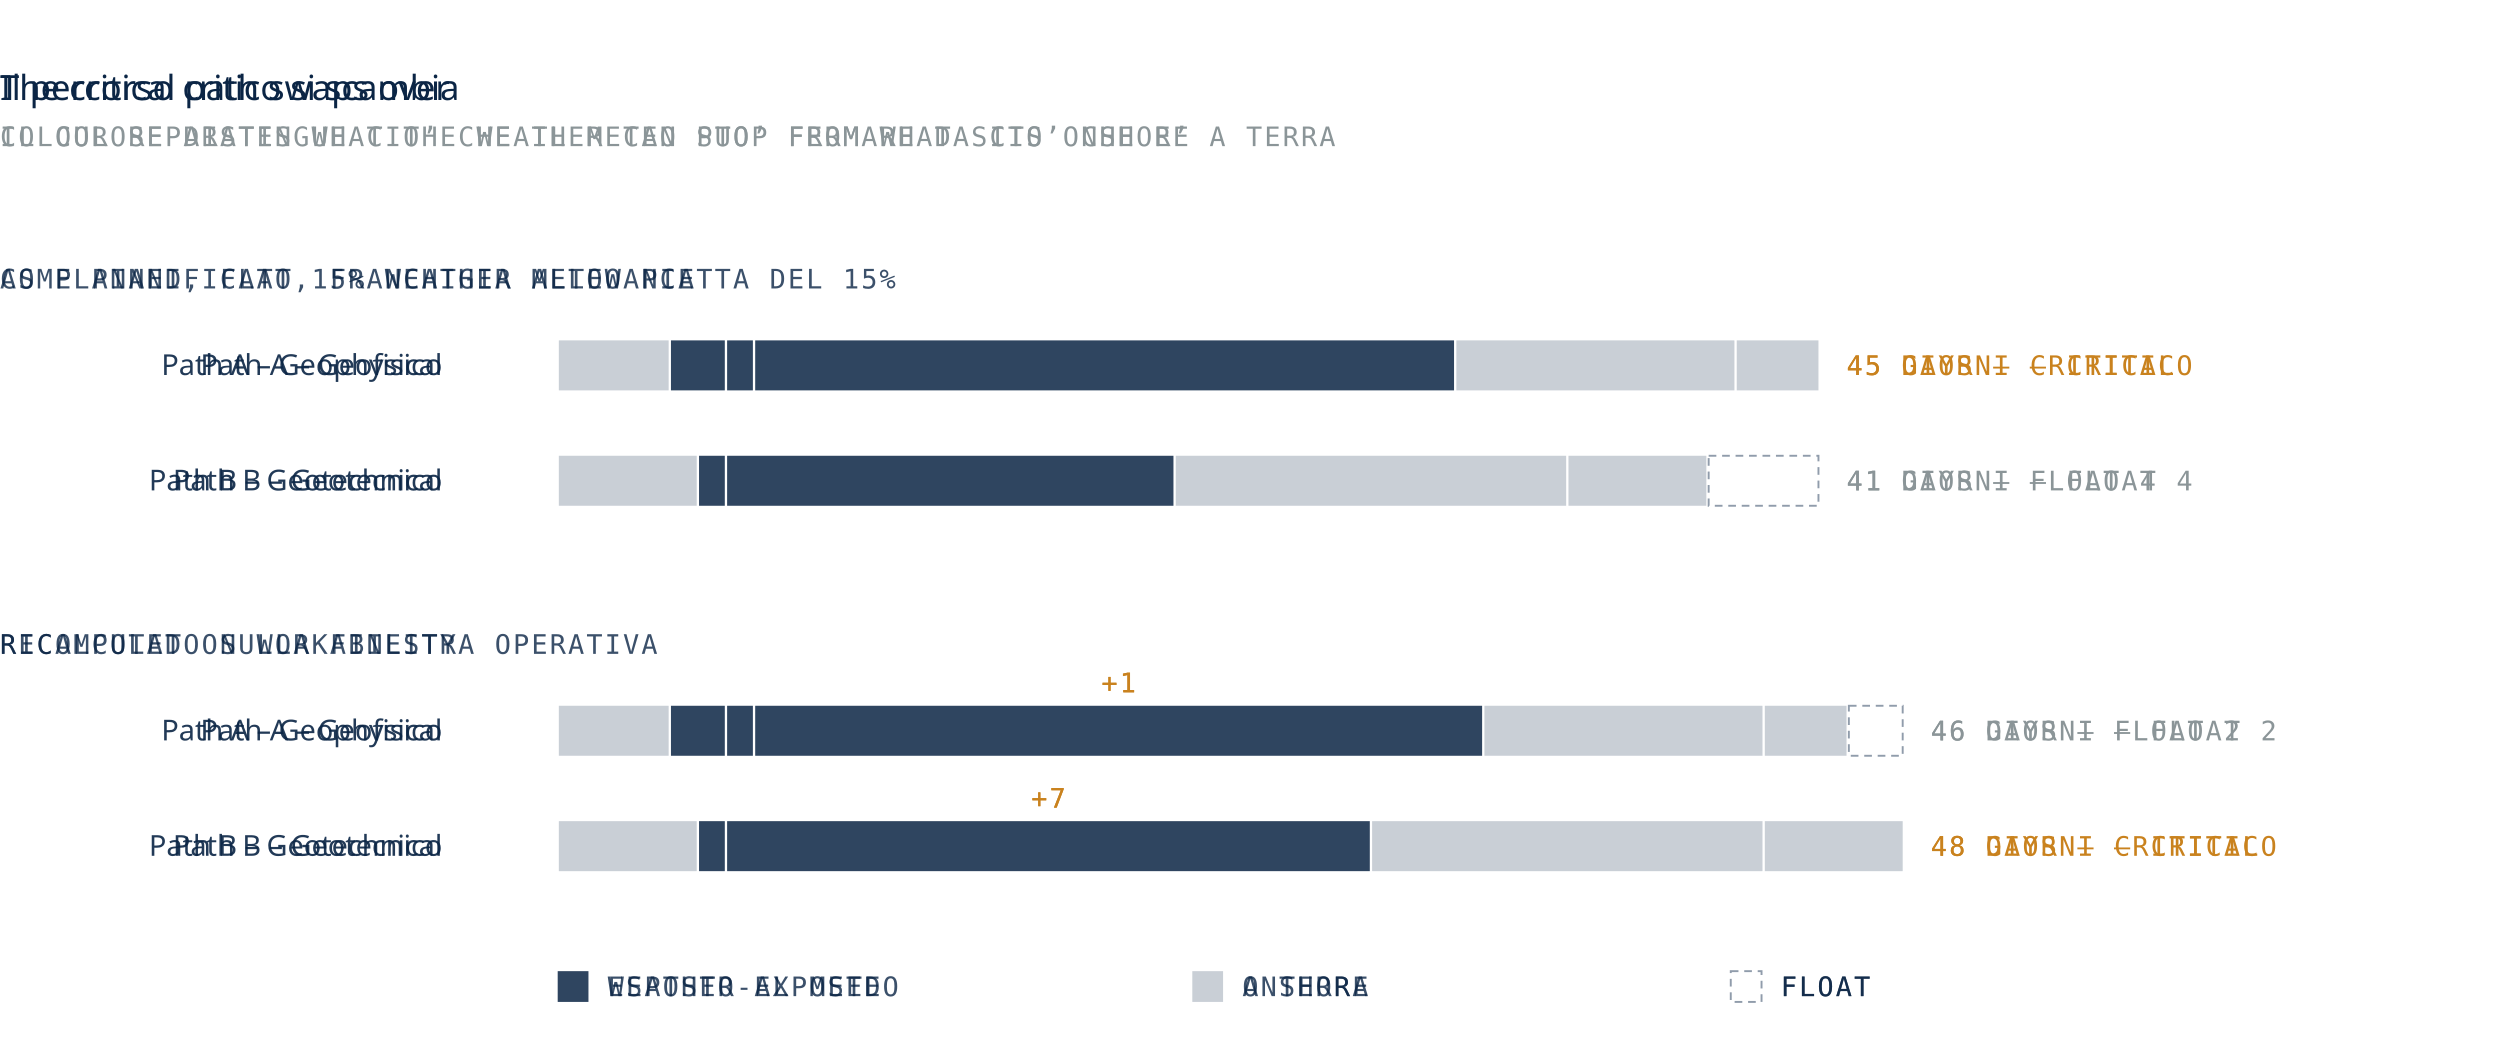
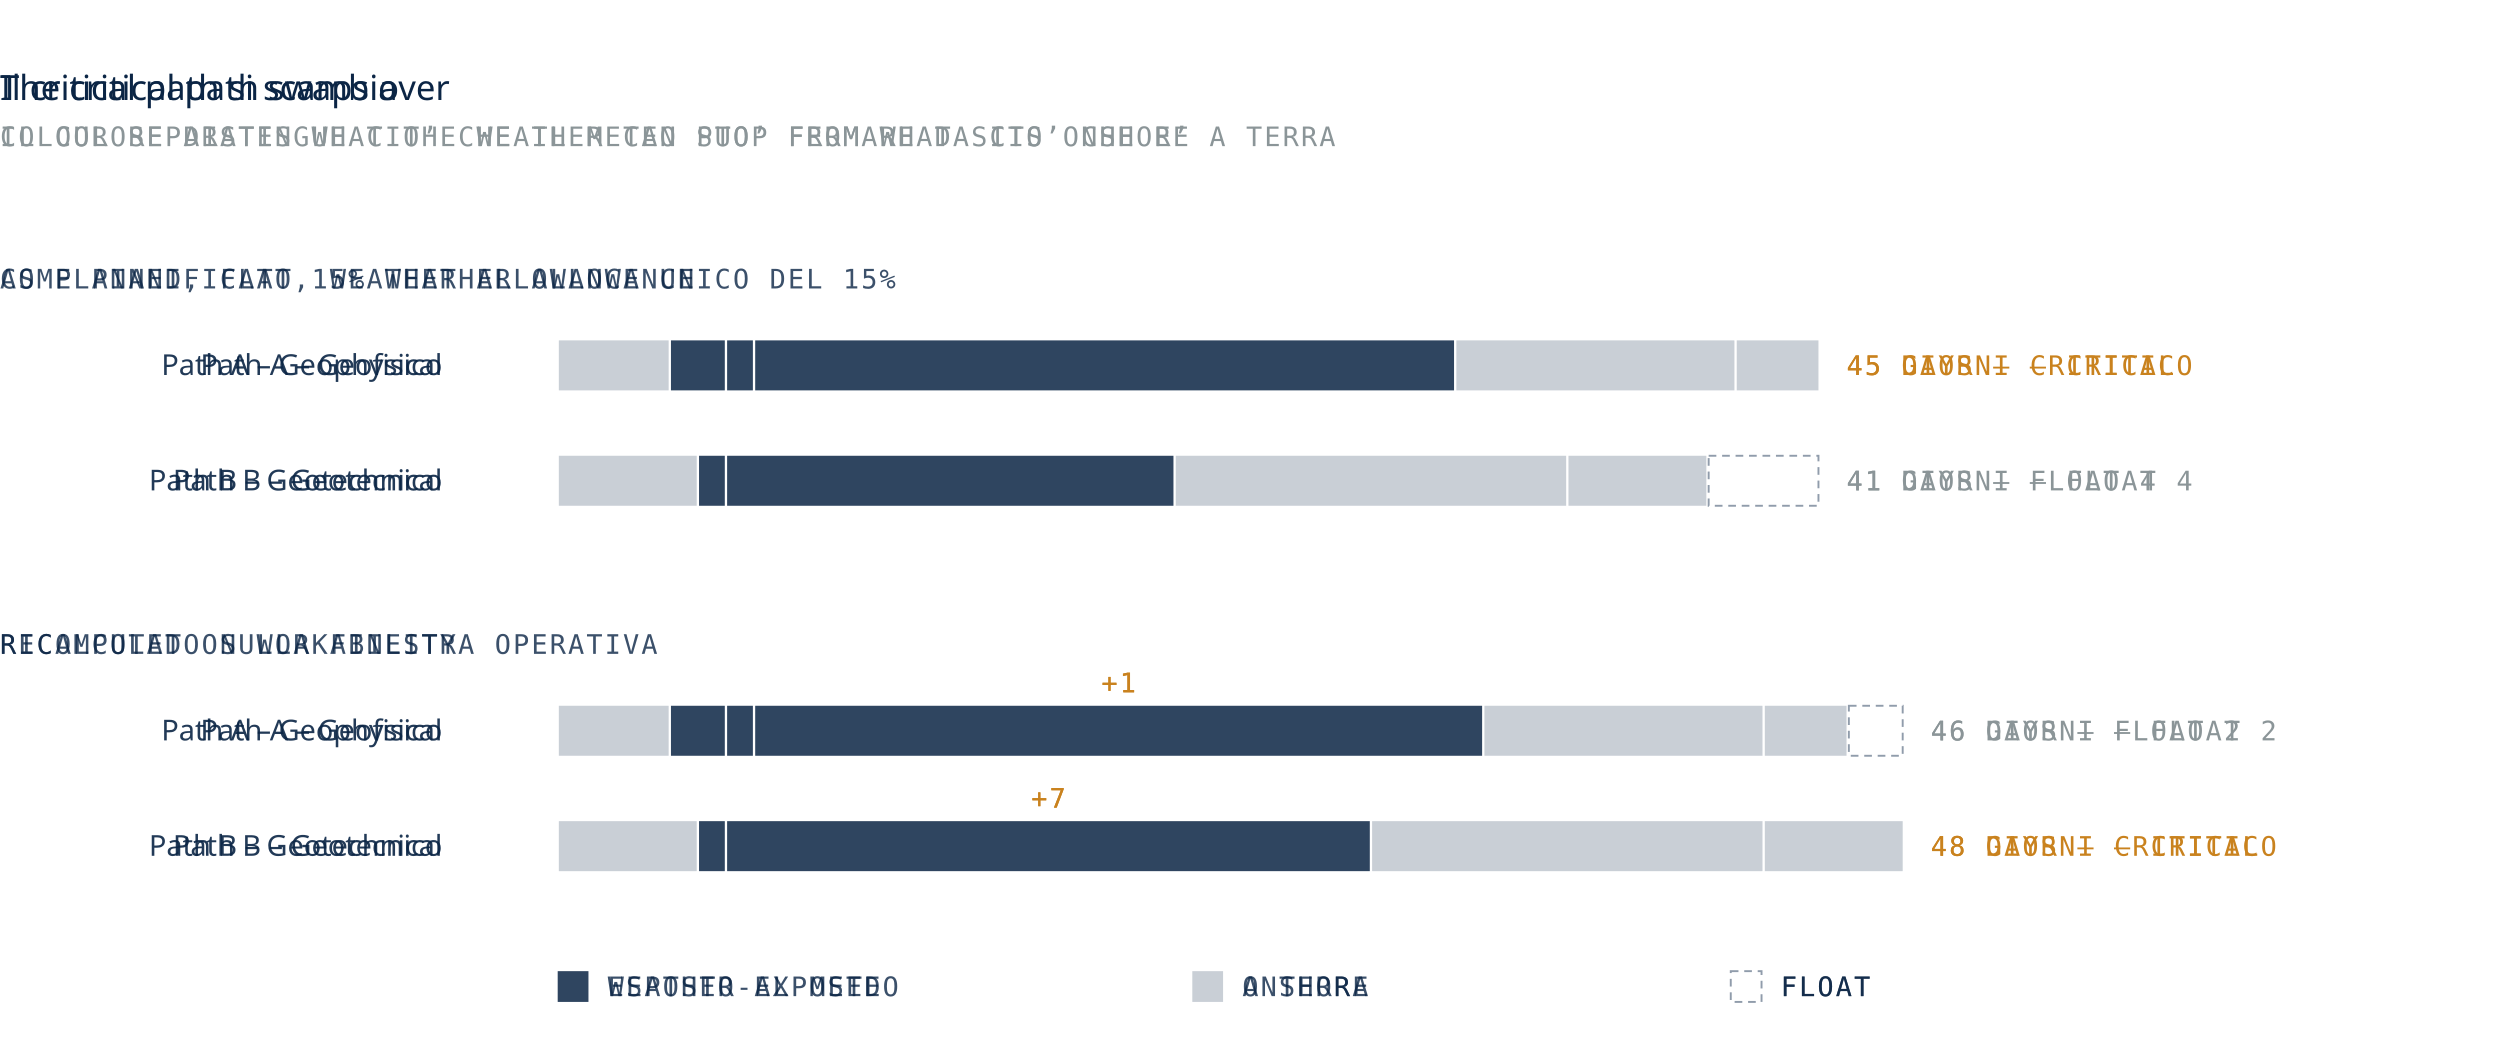
<svg xmlns="http://www.w3.org/2000/svg" viewBox="0 0 1300 540" role="img" aria-label="The two paths as planned and recomputed: the critical path swaps from the geophysical to the geotechnical one">
-   <text class="it" font-family="Archivo, sans-serif" x="0.0" y="52.0" font-size="18" fill="#0B2545" text-anchor="start">Il percorso critico si scambia</text>
+   <text class="it" font-family="Archivo, sans-serif" x="0.0" y="52.0" font-size="18" fill="#0B2545" text-anchor="start">Il critical path si scambia</text>
  <text class="en" font-family="Archivo, sans-serif" x="0.0" y="52.0" font-size="18" fill="#0B2545" text-anchor="start">The critical path swaps over</text>
  <text class="it" font-family="IBM Plex Mono, monospace" letter-spacing="1.1" x="0.0" y="76.0" font-size="14" fill="#8B9598" text-anchor="start">IL COLORE DISTINGUE CIO’ CHE IL METEO PUO’ FERMARE DA CIO’ CHE E’ A TERRA</text>
  <text class="en" font-family="IBM Plex Mono, monospace" letter-spacing="1.1" x="0.0" y="76.0" font-size="14" fill="#8B9598" text-anchor="start">COLOUR SEPARATES WHAT THE WEATHER CAN STOP FROM WHAT SITS ONSHORE</text>
-   <text class="it" font-family="IBM Plex Mono, monospace" letter-spacing="1.1" x="0.0" y="150.0" font-size="14" fill="#0B2545" text-anchor="start" fill-opacity=".8">COME PIANIFICATO, FRANCHIGIA METEO PIATTA DEL 15%</text>
+   <text class="it" font-family="IBM Plex Mono, monospace" letter-spacing="1.1" x="0.0" y="150.0" font-size="14" fill="#0B2545" text-anchor="start" fill-opacity=".8">COME PIANIFICATO, WEATHER ALLOWANCE UNICO DEL 15%</text>
  <text class="en" font-family="IBM Plex Mono, monospace" letter-spacing="1.1" x="0.0" y="150.0" font-size="14" fill="#0B2545" text-anchor="start" fill-opacity=".8">AS PLANNED, FLAT 15% WEATHER ALLOWANCE</text>
  <text class="it" font-family="Archivo, sans-serif" x="230.0" y="195.0" font-size="15" fill="#0B2545" text-anchor="end" fill-opacity=".9">Path A – Geofisico</text>
  <text class="en" font-family="Archivo, sans-serif" x="230.0" y="195.0" font-size="15" fill="#0B2545" text-anchor="end" fill-opacity=".9">Path A – Geophysical</text>
  <rect x="290.6" y="177" width="57.1" height="26" fill="#0B2545" fill-opacity=".22" />
  <rect x="348.9" y="177" width="28.0" height="26" fill="#0B2545" fill-opacity=".85" />
  <rect x="378.1" y="177" width="13.4" height="26" fill="#0B2545" fill-opacity=".85" />
  <rect x="392.7" y="177" width="363.4" height="26" fill="#0B2545" fill-opacity=".85" />
  <rect x="757.3" y="177" width="144.6" height="26" fill="#0B2545" fill-opacity=".22" />
  <rect x="903.1" y="177" width="42.5" height="26" fill="#0B2545" fill-opacity=".22" />
  <text class="it" font-family="IBM Plex Mono, monospace" letter-spacing="1.1" x="960.2" y="195.0" font-size="14" fill="#C9821E" text-anchor="start">45 GIORNI – CRITICO</text>
  <text class="en" font-family="IBM Plex Mono, monospace" letter-spacing="1.1" x="960.2" y="195.0" font-size="14" fill="#C9821E" text-anchor="start">45 DAYS – CRITICAL</text>
  <text class="it" font-family="Archivo, sans-serif" x="230.0" y="255.0" font-size="15" fill="#0B2545" text-anchor="end" fill-opacity=".9">Path B – Geotecnico</text>
  <text class="en" font-family="Archivo, sans-serif" x="230.0" y="255.0" font-size="15" fill="#0B2545" text-anchor="end" fill-opacity=".9">Path B – Geotechnical</text>
  <rect x="290.6" y="237" width="71.7" height="26" fill="#0B2545" fill-opacity=".22" />
  <rect x="363.5" y="237" width="13.4" height="26" fill="#0B2545" fill-opacity=".85" />
  <rect x="378.1" y="237" width="232.1" height="26" fill="#0B2545" fill-opacity=".85" />
  <rect x="611.4" y="237" width="203.0" height="26" fill="#0B2545" fill-opacity=".22" />
  <rect x="815.6" y="237" width="71.7" height="26" fill="#0B2545" fill-opacity=".22" />
  <rect x="888.5" y="237" width="57.1" height="26" fill="none" stroke="#0B2545" stroke-opacity=".45" stroke-dasharray="4 3" />
  <text class="it" font-family="IBM Plex Mono, monospace" letter-spacing="1.1" x="960.2" y="255.0" font-size="14" fill="#8B9598" text-anchor="start">41 GIORNI – FLOAT 4</text>
  <text class="en" font-family="IBM Plex Mono, monospace" letter-spacing="1.1" x="960.2" y="255.0" font-size="14" fill="#8B9598" text-anchor="start">41 DAYS – FLOAT 4</text>
  <text class="it" font-family="IBM Plex Mono, monospace" letter-spacing="1.1" x="0.0" y="340.0" font-size="14" fill="#0B2545" text-anchor="start" fill-opacity=".8">RICALCOLATO SULLA FINESTRA OPERATIVA</text>
  <text class="en" font-family="IBM Plex Mono, monospace" letter-spacing="1.1" x="0.0" y="340.0" font-size="14" fill="#0B2545" text-anchor="start" fill-opacity=".8">RECOMPUTED ON WORKABILITY</text>
  <text class="it" font-family="Archivo, sans-serif" x="230.0" y="385.0" font-size="15" fill="#0B2545" text-anchor="end" fill-opacity=".9">Path A – Geofisico</text>
  <text class="en" font-family="Archivo, sans-serif" x="230.0" y="385.0" font-size="15" fill="#0B2545" text-anchor="end" fill-opacity=".9">Path A – Geophysical</text>
  <rect x="290.6" y="367" width="57.1" height="26" fill="#0B2545" fill-opacity=".22" />
  <rect x="348.9" y="367" width="28.0" height="26" fill="#0B2545" fill-opacity=".85" />
  <rect x="378.1" y="367" width="13.4" height="26" fill="#0B2545" fill-opacity=".85" />
  <rect x="392.7" y="367" width="378.0" height="26" fill="#0B2545" fill-opacity=".85" />
  <rect x="771.9" y="367" width="144.6" height="26" fill="#0B2545" fill-opacity=".22" />
  <rect x="917.7" y="367" width="42.5" height="26" fill="#0B2545" fill-opacity=".22" />
  <rect x="961.4" y="367" width="28.0" height="26" fill="none" stroke="#0B2545" stroke-opacity=".45" stroke-dasharray="4 3" />
  <text class="it" font-family="IBM Plex Mono, monospace" letter-spacing="1.1" x="1004.0" y="385.0" font-size="14" fill="#8B9598" text-anchor="start">46 GIORNI – FLOAT 2</text>
  <text class="en" font-family="IBM Plex Mono, monospace" letter-spacing="1.1" x="1004.0" y="385.0" font-size="14" fill="#8B9598" text-anchor="start">46 DAYS – FLOAT 2</text>
  <text class="it" font-family="Archivo, sans-serif" x="230.0" y="445.0" font-size="15" fill="#0B2545" text-anchor="end" fill-opacity=".9">Path B – Geotecnico</text>
  <text class="en" font-family="Archivo, sans-serif" x="230.0" y="445.0" font-size="15" fill="#0B2545" text-anchor="end" fill-opacity=".9">Path B – Geotechnical</text>
  <rect x="290.6" y="427" width="71.7" height="26" fill="#0B2545" fill-opacity=".22" />
  <rect x="363.5" y="427" width="13.4" height="26" fill="#0B2545" fill-opacity=".85" />
  <rect x="378.1" y="427" width="334.2" height="26" fill="#0B2545" fill-opacity=".85" />
  <rect x="713.5" y="427" width="203.0" height="26" fill="#0B2545" fill-opacity=".22" />
  <rect x="917.7" y="427" width="71.7" height="26" fill="#0B2545" fill-opacity=".22" />
  <text class="it" font-family="IBM Plex Mono, monospace" letter-spacing="1.1" x="1004.0" y="445.0" font-size="14" fill="#C9821E" text-anchor="start">48 GIORNI – CRITICO</text>
  <text class="en" font-family="IBM Plex Mono, monospace" letter-spacing="1.1" x="1004.0" y="445.0" font-size="14" fill="#C9821E" text-anchor="start">48 DAYS – CRITICAL</text>
  <text class="it" font-family="IBM Plex Mono, monospace" letter-spacing="1.1" x="581.7" y="360.0" font-size="14" fill="#C9821E" text-anchor="middle">+1</text>
  <text class="en" font-family="IBM Plex Mono, monospace" letter-spacing="1.1" x="581.7" y="360.0" font-size="14" fill="#C9821E" text-anchor="middle">+1</text>
  <text class="it" font-family="IBM Plex Mono, monospace" letter-spacing="1.1" x="545.2" y="420.0" font-size="14" fill="#C9821E" text-anchor="middle">+7</text>
  <text class="en" font-family="IBM Plex Mono, monospace" letter-spacing="1.1" x="545.2" y="420.0" font-size="14" fill="#C9821E" text-anchor="middle">+7</text>
  <rect x="290" y="505" width="16" height="16" fill="#0B2545" fill-opacity=".85" />
  <text class="it" font-family="IBM Plex Mono, monospace" letter-spacing="1.1" x="316.0" y="518.0" font-size="14" fill="#0B2545" text-anchor="start" fill-opacity=".8">ESPOSTO AL METEO</text>
  <text class="en" font-family="IBM Plex Mono, monospace" letter-spacing="1.1" x="316.0" y="518.0" font-size="14" fill="#0B2545" text-anchor="start" fill-opacity=".8">WEATHER-EXPOSED</text>
  <rect x="620" y="505" width="16" height="16" fill="#0B2545" fill-opacity=".22" />
  <text class="it" font-family="IBM Plex Mono, monospace" letter-spacing="1.1" x="646.0" y="518.0" font-size="14" fill="#0B2545" text-anchor="start" fill-opacity=".8">A TERRA</text>
  <text class="en" font-family="IBM Plex Mono, monospace" letter-spacing="1.1" x="646.0" y="518.0" font-size="14" fill="#0B2545" text-anchor="start" fill-opacity=".8">ONSHORE</text>
  <rect x="900" y="505" width="16" height="16" fill="none" stroke="#0B2545" stroke-opacity=".45" stroke-dasharray="4 3" />
  <text class="it" font-family="IBM Plex Mono, monospace" letter-spacing="1.1" x="926.0" y="518.0" font-size="14" fill="#0B2545" text-anchor="start" fill-opacity=".8">FLOAT</text>
  <text class="en" font-family="IBM Plex Mono, monospace" letter-spacing="1.1" x="926.0" y="518.0" font-size="14" fill="#0B2545" text-anchor="start" fill-opacity=".8">FLOAT</text>
</svg>
